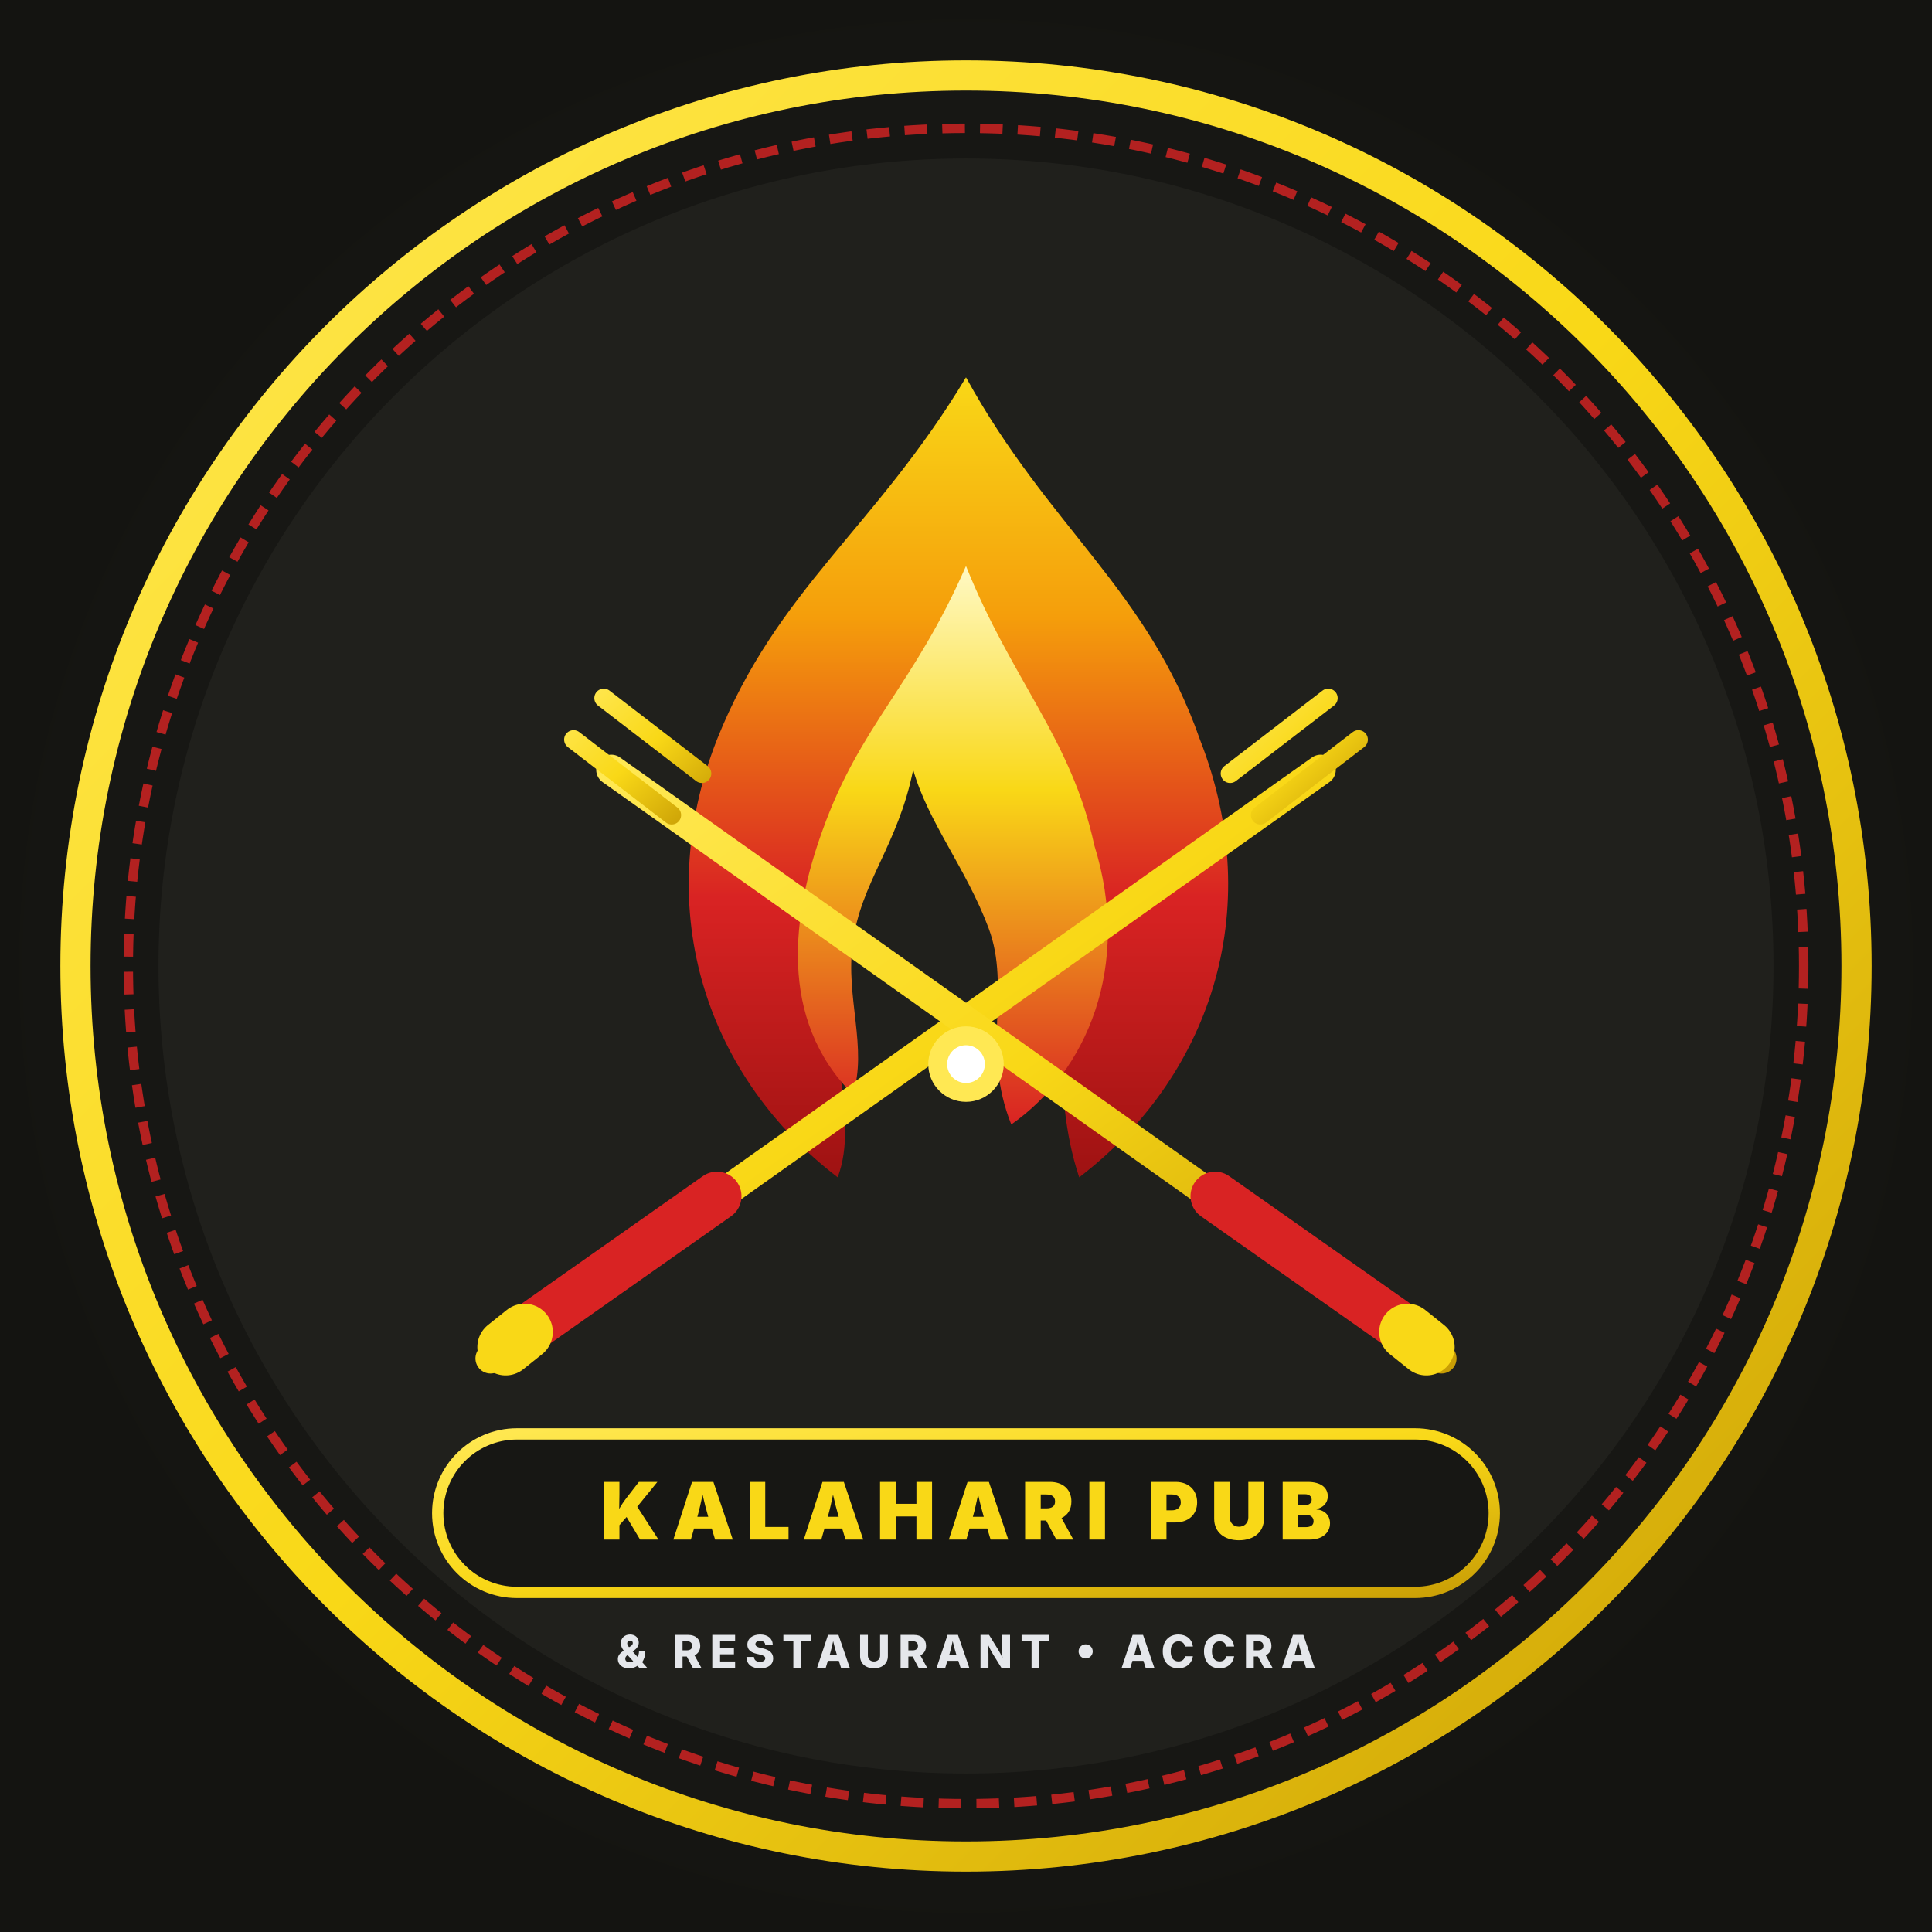
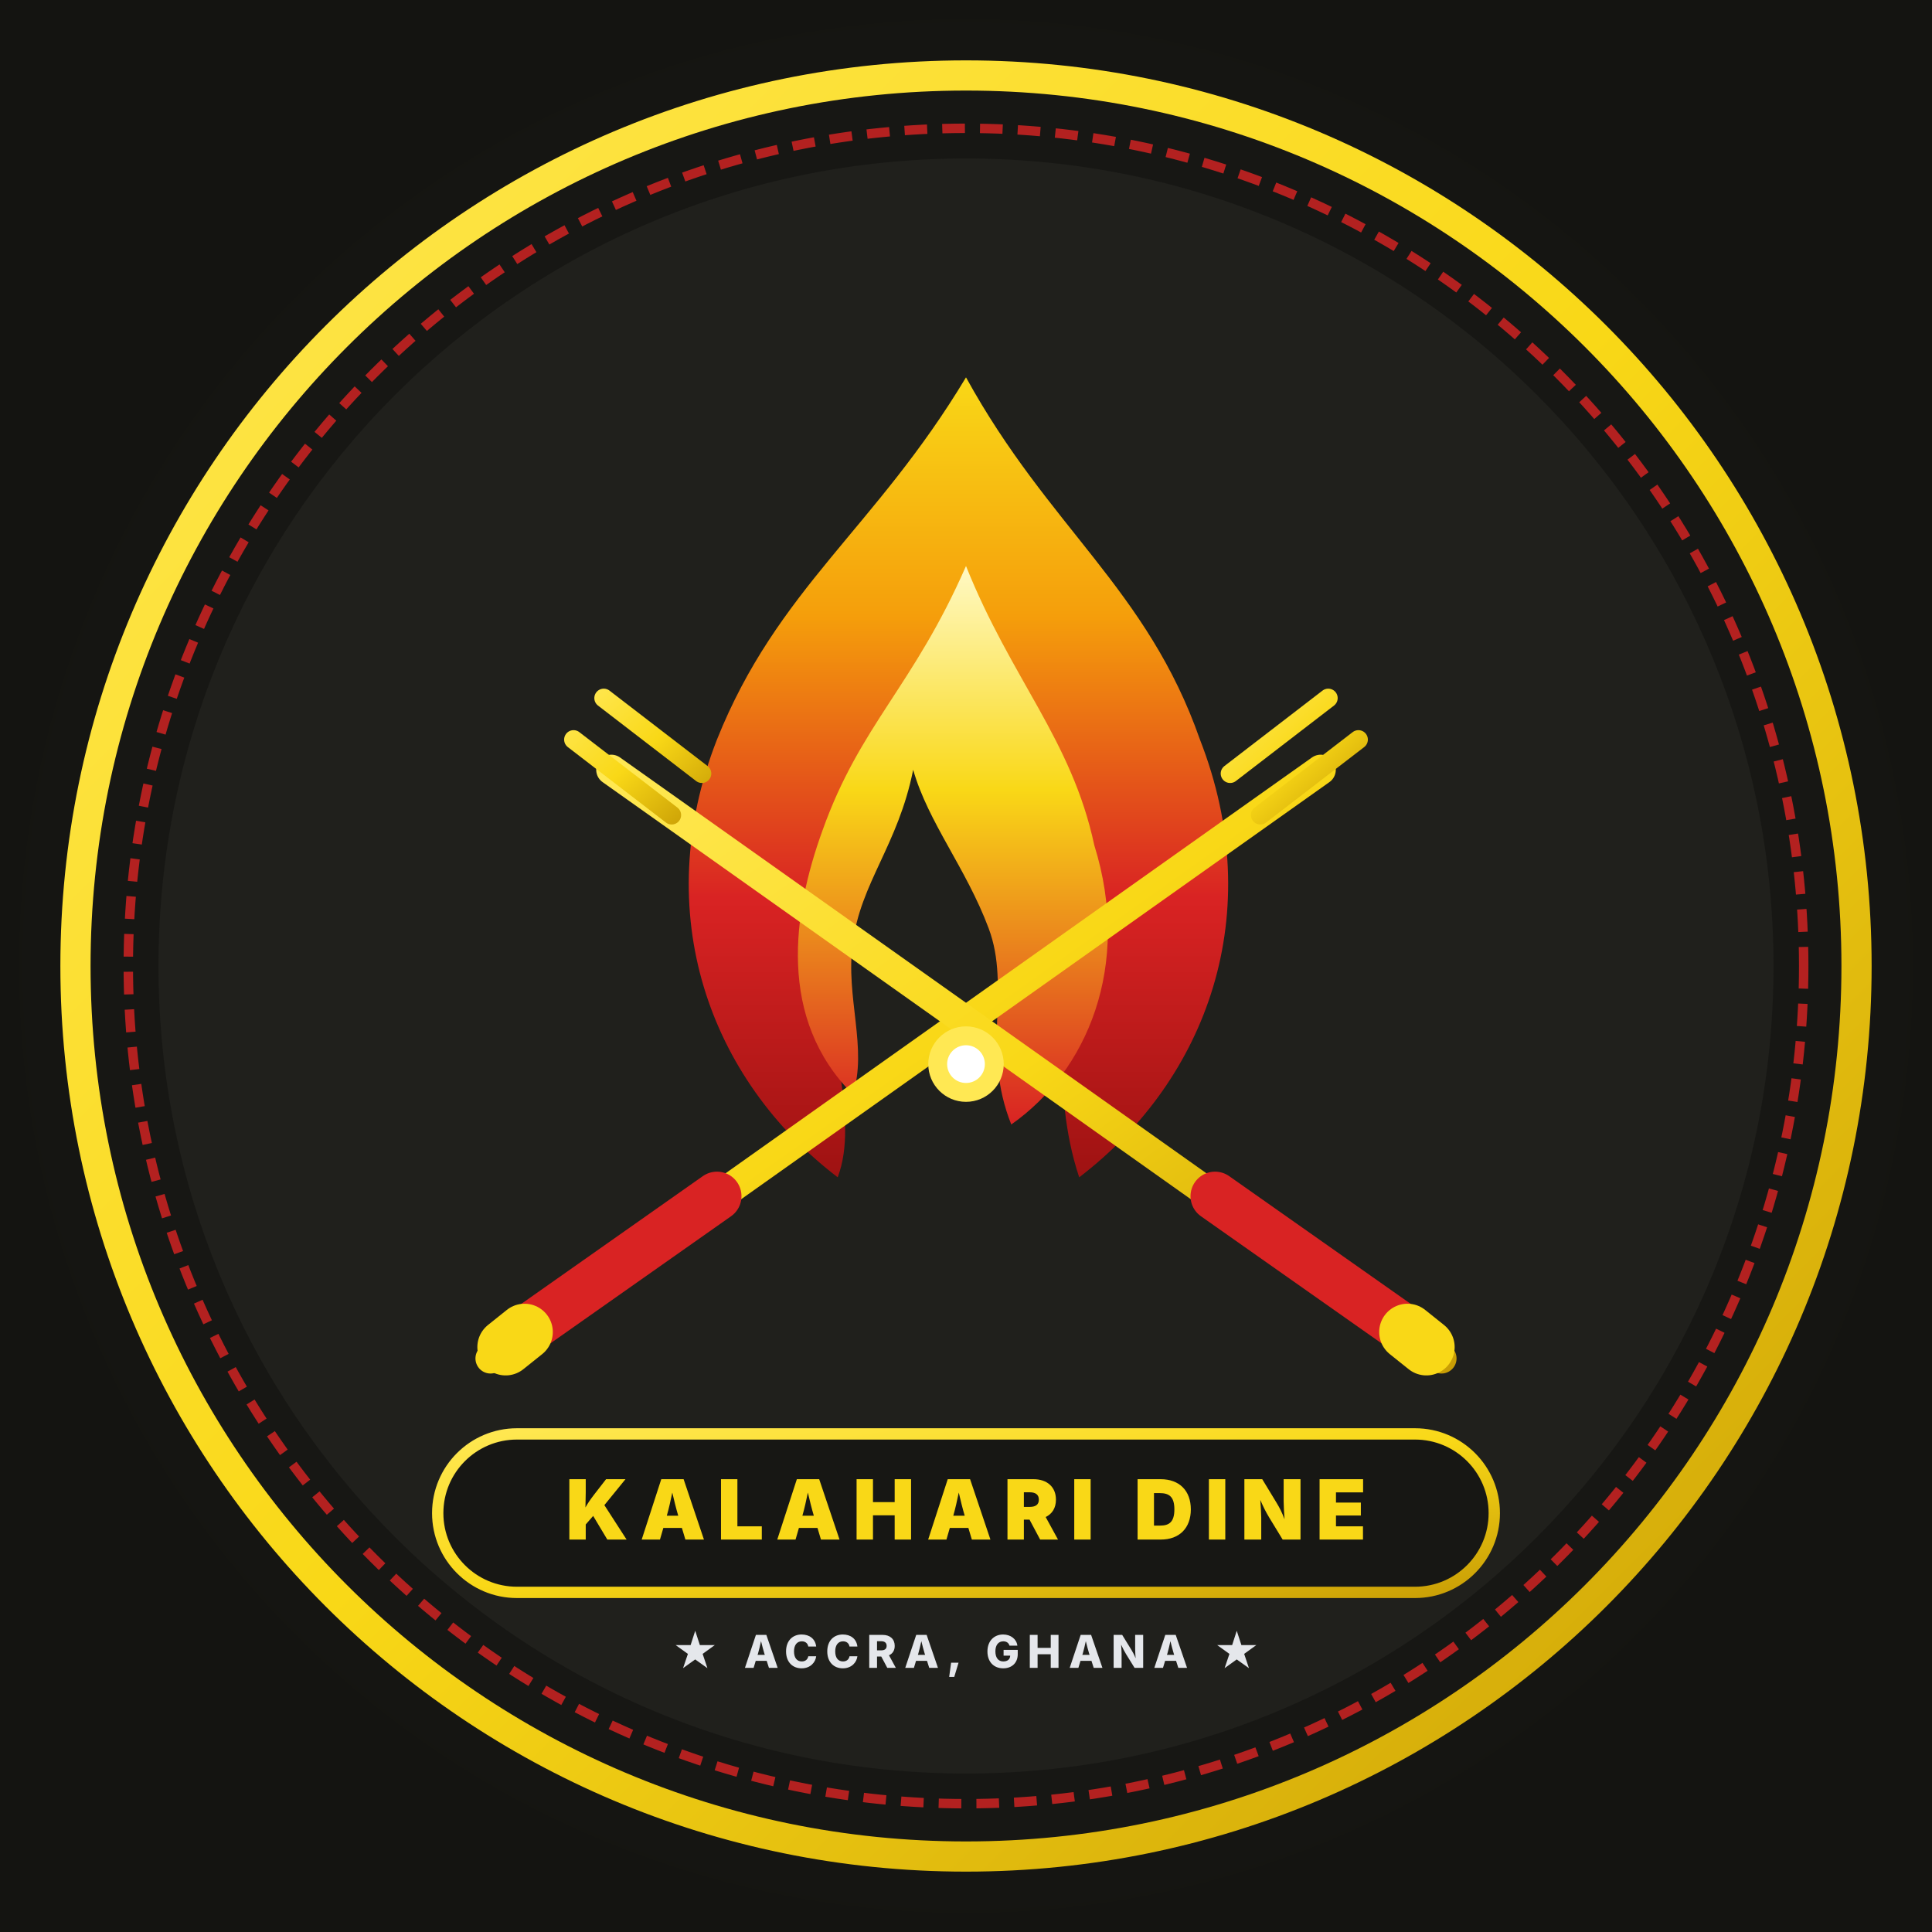
<svg xmlns="http://www.w3.org/2000/svg" viewBox="0 0 512 512" width="100%" height="100%">
  <defs>
    <linearGradient id="sGoldGrad" x1="0%" y1="0%" x2="100%" y2="100%">
      <stop offset="0%" stop-color="#FFE853" />
      <stop offset="50%" stop-color="#F9D817" />
      <stop offset="100%" stop-color="#C99E05" />
    </linearGradient>
    <linearGradient id="sFlameGrad" x1="0%" y1="100%" x2="0%" y2="0%">
      <stop offset="0%" stop-color="#9E1212" />
      <stop offset="35%" stop-color="#D92323" />
      <stop offset="70%" stop-color="#F59E0B" />
      <stop offset="100%" stop-color="#F9D817" />
    </linearGradient>
    <linearGradient id="sFlameCore" x1="0%" y1="100%" x2="0%" y2="0%">
      <stop offset="0%" stop-color="#D92323" />
      <stop offset="60%" stop-color="#F9D817" />
      <stop offset="100%" stop-color="#FFF9C4" />
    </linearGradient>
    <radialGradient id="bgGlow" cx="50%" cy="50%" r="50%">
      <stop offset="0%" stop-color="#262621" />
      <stop offset="100%" stop-color="#141411" />
    </radialGradient>
  </defs>
  <rect width="512" height="512" fill="url(#bgGlow)" />
  <circle cx="256" cy="256" r="236" fill="#171714" stroke="url(#sGoldGrad)" stroke-width="8" />
  <circle cx="256" cy="256" r="222" fill="none" stroke="#D92323" stroke-width="2.5" stroke-dasharray="6 4" opacity="0.8" />
  <circle cx="256" cy="256" r="214" fill="#20201C" />
  <path d="M 256 100             C 278 140, 304 156, 318 196             C 336 242, 320 286, 286 312             C 278 288, 284 266, 278 244             C 270 224, 252 210, 248 186             C 240 214, 226 230, 222 252             C 218 276, 228 296, 222 312             C 188 286, 172 242, 190 196             C 206 156, 232 140, 256 100 Z" fill="url(#sFlameGrad)" />
  <path d="M 256 150             C 268 180, 284 196, 290 224             C 300 256, 288 284, 268 298             C 260 278, 268 262, 262 246             C 256 230, 246 218, 242 204             C 238 224, 228 234, 226 250             C 224 264, 230 278, 226 290             C 206 270, 210 242, 218 220             C 228 192, 242 182, 256 150 Z" fill="url(#sFlameCore)" />
  <g>
    <line x1="130" y1="360" x2="350" y2="204" stroke="url(#sGoldGrad)" stroke-width="8" stroke-linecap="round" />
    <line x1="136" y1="355" x2="190" y2="317" stroke="#D92323" stroke-width="13" stroke-linecap="round" />
    <line x1="134" y1="357" x2="139" y2="353" stroke="#F9D817" stroke-width="15" stroke-linecap="round" />
    <path d="M 334 216 L 360 196 M 326 205 L 352 185" stroke="url(#sGoldGrad)" stroke-width="5" stroke-linecap="round" />
  </g>
  <g>
    <line x1="382" y1="360" x2="162" y2="204" stroke="url(#sGoldGrad)" stroke-width="8" stroke-linecap="round" />
    <line x1="376" y1="355" x2="322" y2="317" stroke="#D92323" stroke-width="13" stroke-linecap="round" />
    <line x1="378" y1="357" x2="373" y2="353" stroke="#F9D817" stroke-width="15" stroke-linecap="round" />
    <path d="M 178 216 L 152 196 M 186 205 L 160 185" stroke="url(#sGoldGrad)" stroke-width="5" stroke-linecap="round" />
  </g>
  <circle cx="256" cy="282" r="10" fill="#FFE853" />
  <circle cx="256" cy="282" r="5" fill="#FFFFFF" />
  <rect x="116" y="380" width="280" height="42" rx="21" fill="#171714" stroke="url(#sGoldGrad)" stroke-width="3" />
-   <text x="256" y="408" font-family="'Outfit', 'Inter', system-ui, sans-serif" font-weight="900" font-size="21" fill="#F9D817" text-anchor="middle" letter-spacing="3">
-     KALAHARI PUB
+   <text x="256" y="408" font-family="'Outfit', 'Inter', system-ui, sans-serif" font-weight="900" font-size="22" fill="#F9D817" text-anchor="middle" letter-spacing="3">
+     KALAHARI DINE
  </text>
  <text x="256" y="442" font-family="'Outfit', 'Inter', system-ui, sans-serif" font-weight="800" font-size="12" fill="#E5E7EB" text-anchor="middle" letter-spacing="2">
-     &amp; RESTAURANT • ACCRA
+     ★ ACCRA, GHANA ★
  </text>
</svg>
